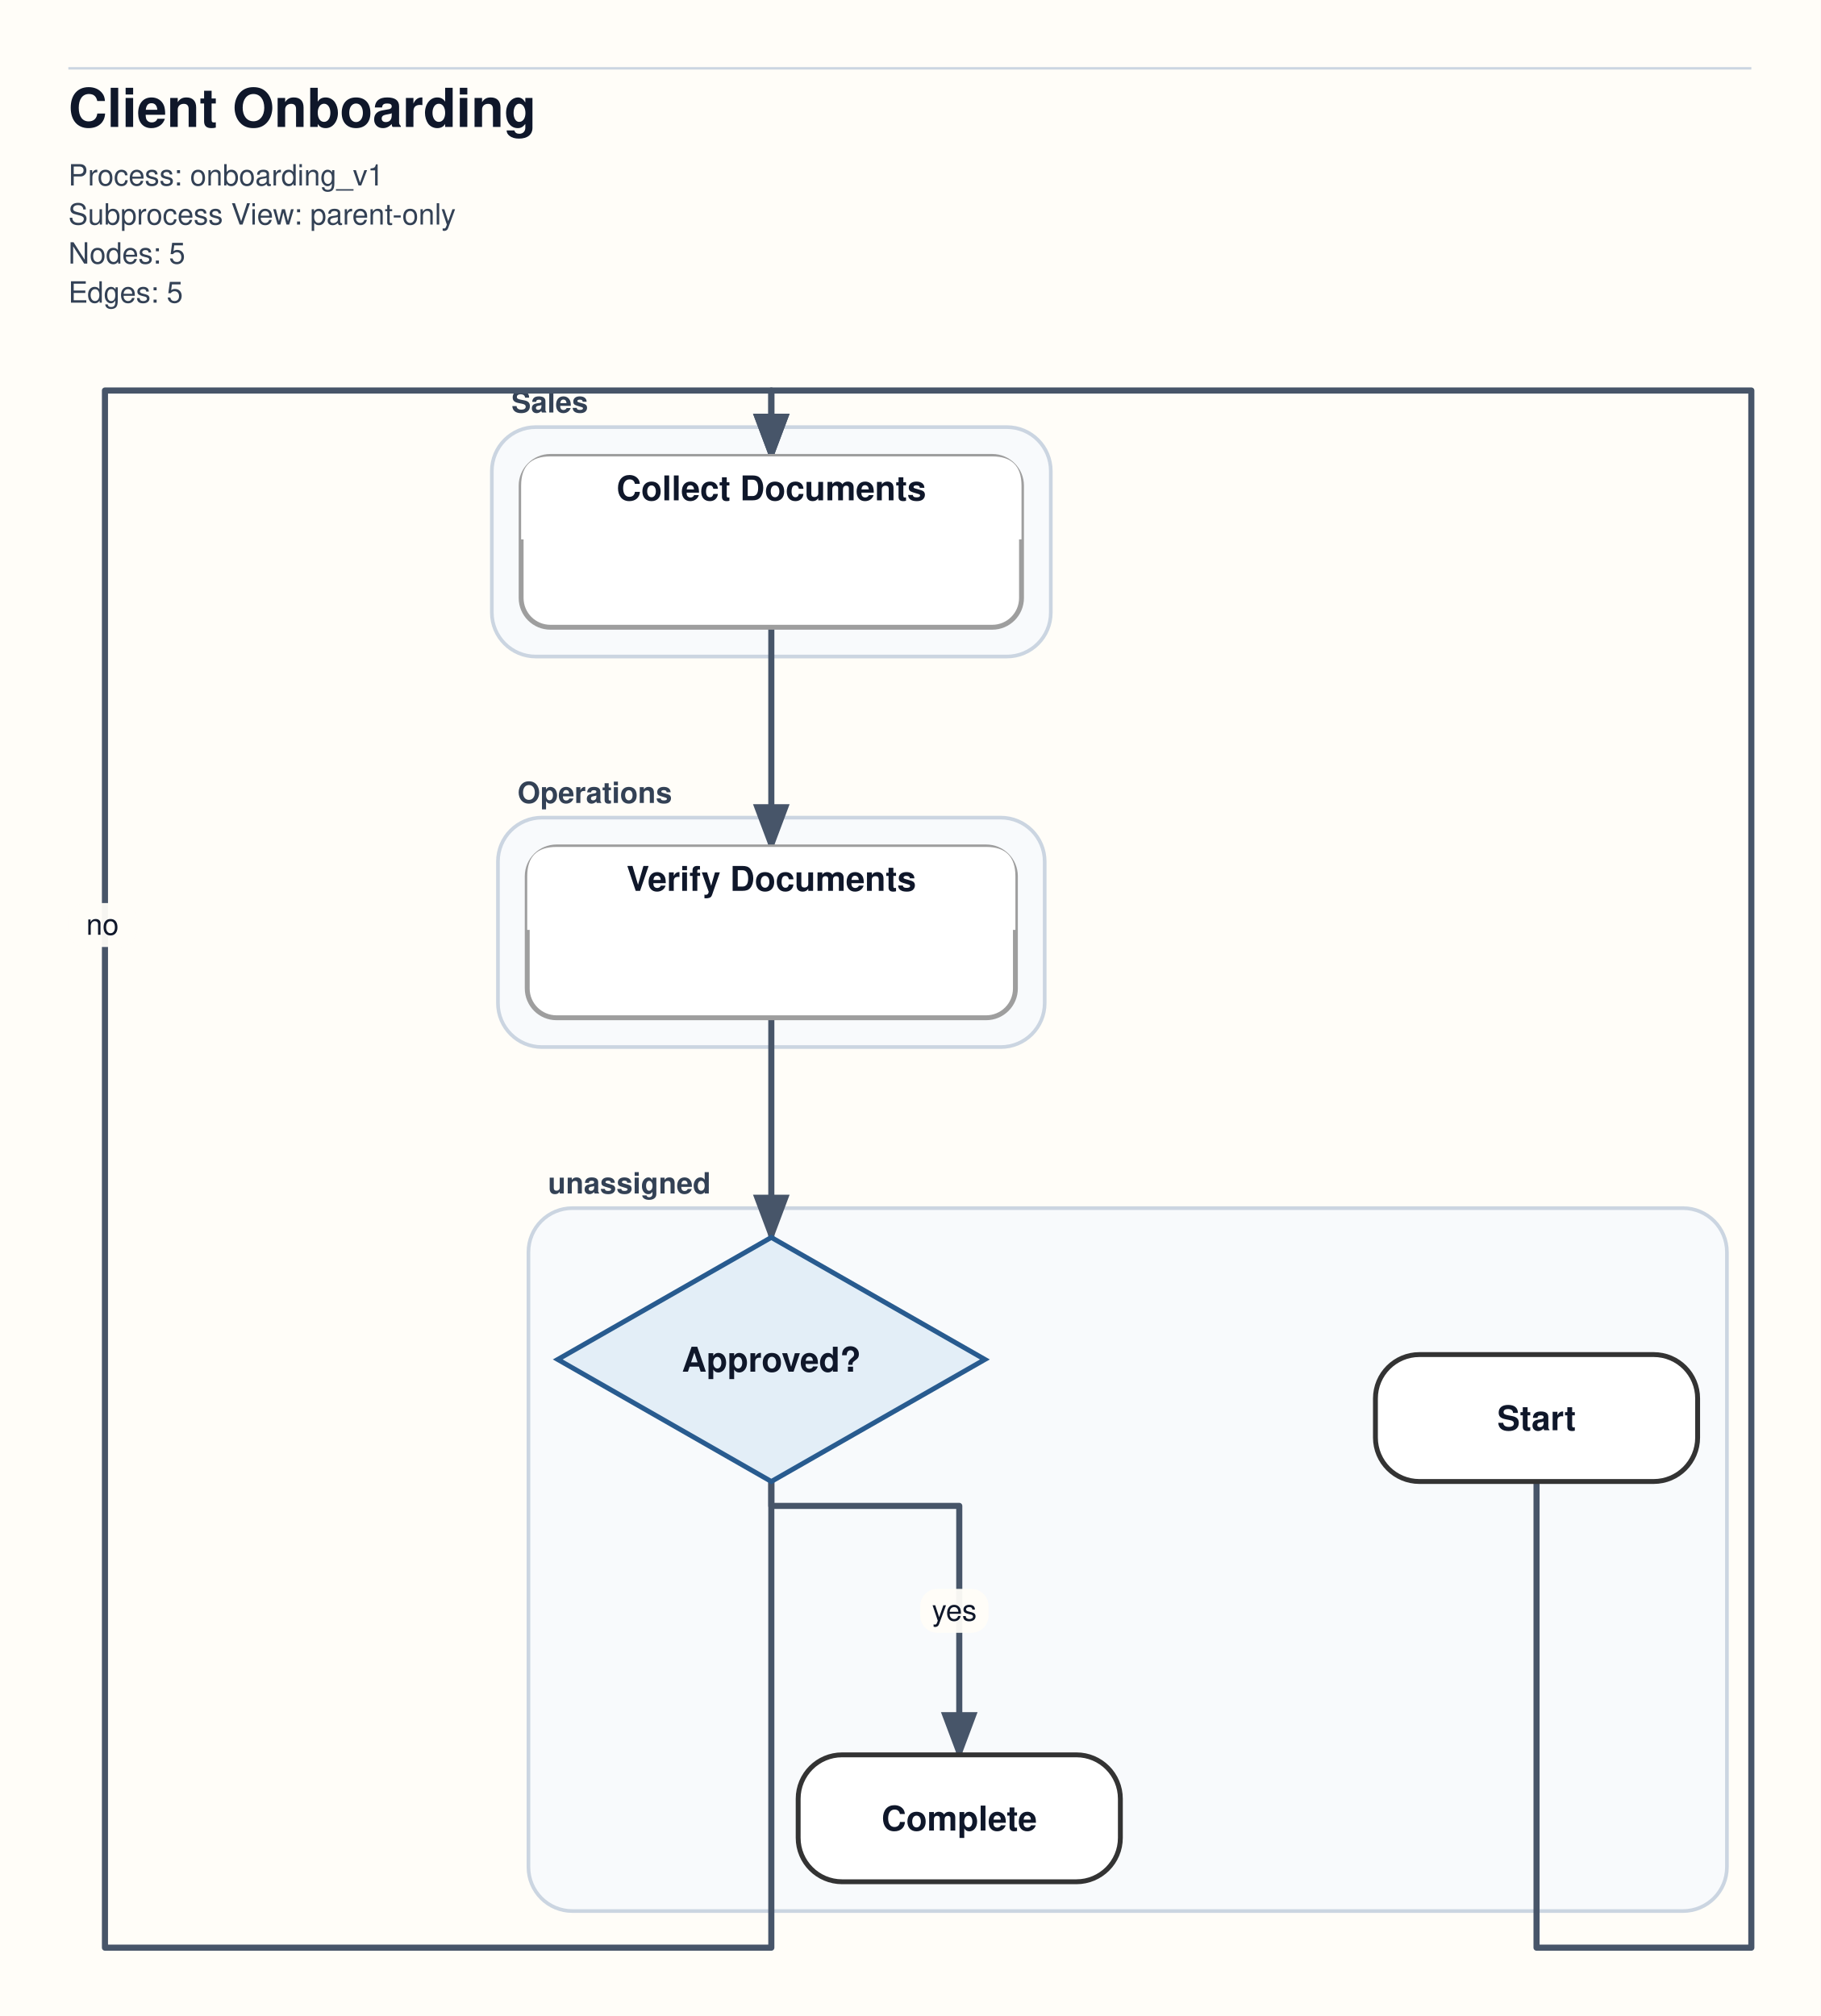
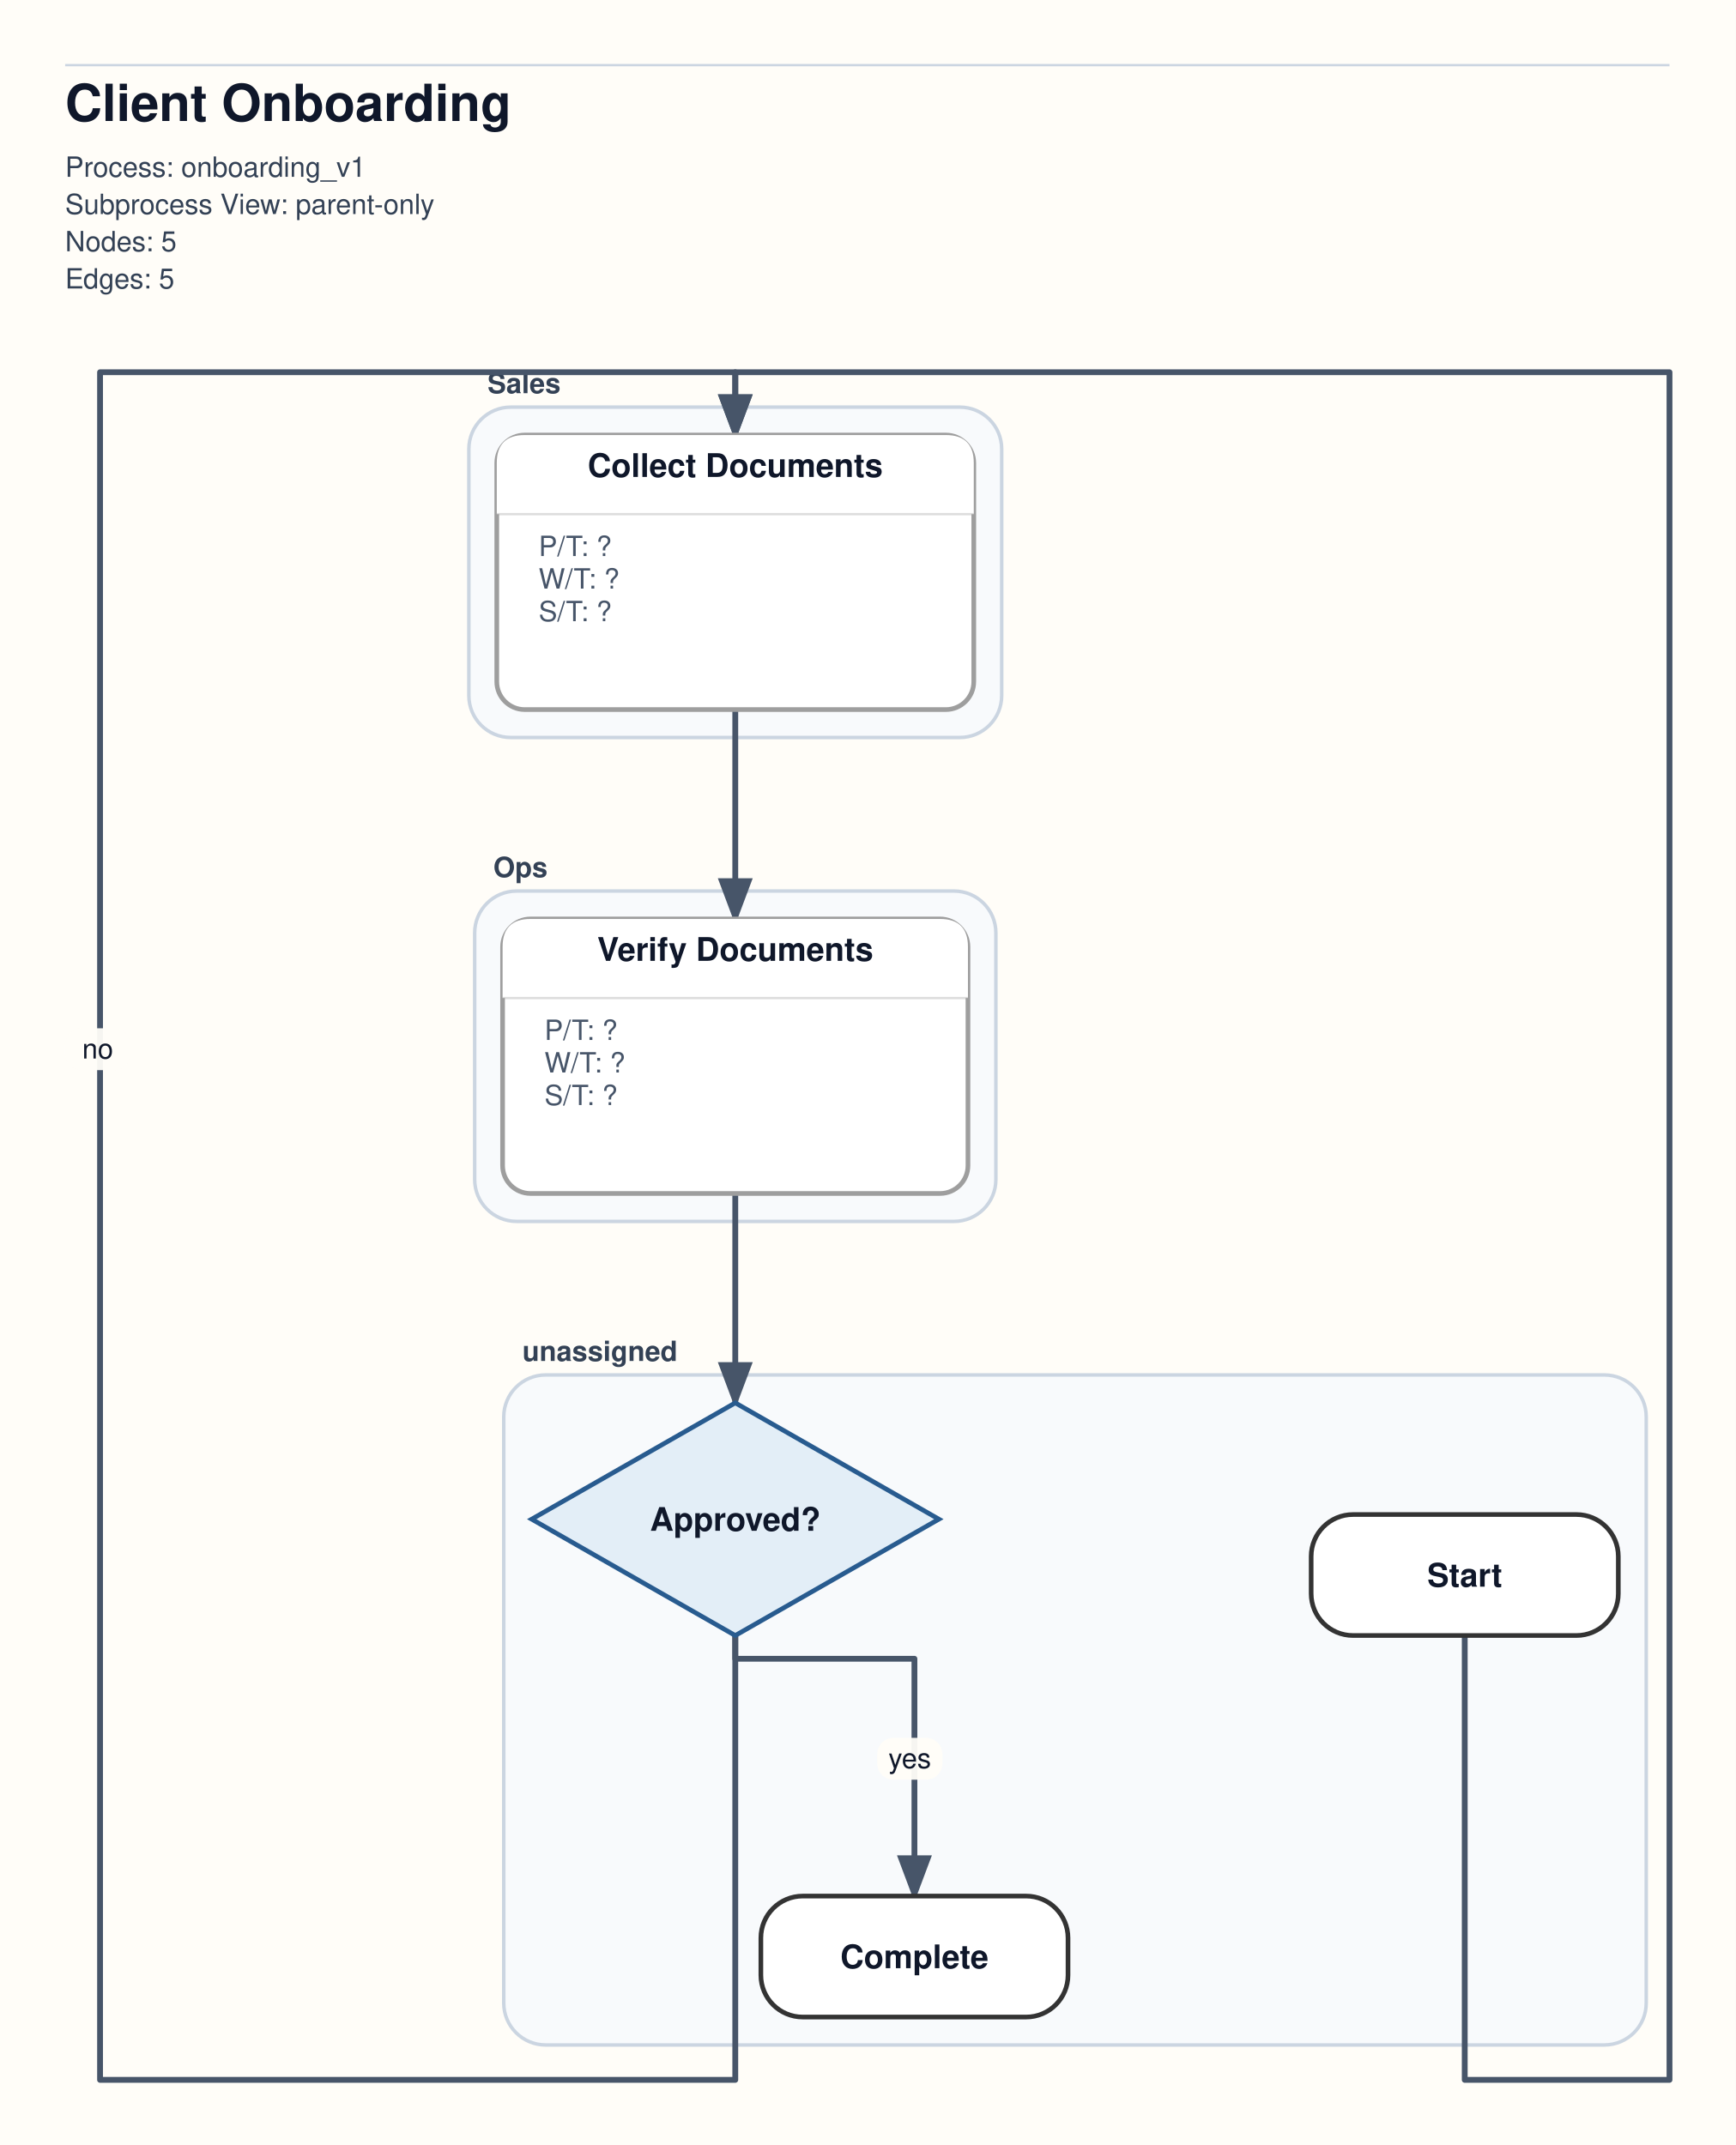
- <svg xmlns="http://www.w3.org/2000/svg" width="746" height="826" viewBox="0 0 746 826" data-flo-artifact-kind="svg" data-flo-backend="svg" data-flo-diagram="sppm" data-flo-layout-engine="elk" role="img" aria-labelledby="flo-svg-title flo-svg-description" data-sppm-publication-page-id="main-p1">
+ <svg xmlns="http://www.w3.org/2000/svg" width="746" height="922" viewBox="0 0 746 922" data-flo-artifact-kind="svg" data-flo-backend="svg" data-flo-diagram="sppm" data-flo-layout-engine="elk" role="img" aria-labelledby="flo-svg-title flo-svg-description" data-sppm-publication-page-id="main-p1">
  <defs>
    <marker id="flo-sppm-arrow" markerWidth="8" markerHeight="6" refX="7" refY="3" orient="auto" markerUnits="strokeWidth">
      <path d="M0,0 L8,3 L0,6 z" fill="#475569" />
    </marker>
    <marker id="flo-sppm-rework-arrow" markerWidth="8" markerHeight="6" refX="7" refY="3" orient="auto" markerUnits="strokeWidth">
      <path d="M0,0 L8,3 L0,6 z" fill="#b91c1c" />
    </marker>
  </defs>
  <rect width="100%" height="100%" fill="#fffdf8" />
  <g data-sppm-publication-band="header">
    <line x1="28.0" y1="28.0" x2="717.5" y2="28.0" stroke="#cbd5e1" stroke-width="1" />
    <text x="28.0" y="52.0" font-family="Helvetica" font-size="22" font-weight="700" fill="#0f172a">Client Onboarding</text>
    <text x="28.0" y="76.0" font-family="Helvetica" font-size="12" fill="#334155">Process: onboarding_v1</text>
    <text x="28.0" y="92.0" font-family="Helvetica" font-size="12" fill="#334155">Subprocess View: parent-only</text>
    <text x="28.0" y="108.0" font-family="Helvetica" font-size="12" fill="#334155">Nodes: 5</text>
    <text x="28.0" y="124.0" font-family="Helvetica" font-size="12" fill="#334155">Edges: 5</text>
  </g>
  <g transform="translate(28.0,148.0)">
    <g data-lane-id="sales">
-       <rect x="173.5" y="27.0" width="229.0" height="94.0" rx="18" fill="#f8fafc" stroke="#cbd5e1" stroke-width="1.5" />
+       <rect x="173.5" y="27.0" width="229.0" height="142.0" rx="18" fill="#f8fafc" stroke="#cbd5e1" stroke-width="1.5" />
      <text x="181.5" y="21.0" font-family="Helvetica" font-size="12" font-weight="700" fill="#334155">Sales</text>
    </g>
    <g data-lane-id="ops">
-       <rect x="176.0" y="187.0" width="224.0" height="94.0" rx="18" fill="#f8fafc" stroke="#cbd5e1" stroke-width="1.5" />
-       <text x="184.0" y="181.0" font-family="Helvetica" font-size="12" font-weight="700" fill="#334155">Operations</text>
+       <rect x="176.0" y="235.0" width="224.0" height="142.0" rx="18" fill="#f8fafc" stroke="#cbd5e1" stroke-width="1.5" />
+       <text x="184.0" y="229.0" font-family="Helvetica" font-size="12" font-weight="700" fill="#334155">Ops</text>
    </g>
    <g data-lane-id="unassigned">
-       <rect x="188.5" y="347.0" width="491.0" height="288.0" rx="18" fill="#f8fafc" stroke="#cbd5e1" stroke-width="1.5" />
-       <text x="196.5" y="341.0" font-family="Helvetica" font-size="12" font-weight="700" fill="#334155">unassigned</text>
+       <rect x="188.5" y="443.0" width="491.0" height="288.0" rx="18" fill="#f8fafc" stroke="#cbd5e1" stroke-width="1.5" />
+       <text x="196.5" y="437.0" font-family="Helvetica" font-size="12" font-weight="700" fill="#334155">unassigned</text>
    </g>
    <g data-edge-source="approved" data-edge-target="collect_docs" data-edge-kind="direct">
-       <polyline points="288.0,459.0 288.0,650.0 15.0,650.0 15.0,12.0 288.0,12.0 288.0,39.0" fill="none" stroke="#475569" stroke-width="2.5" stroke-linecap="round" stroke-linejoin="round" marker-end="url(#flo-sppm-arrow)" />
-       <rect x="0.0" y="222.0" width="28.0" height="18.0" rx="7" fill="#fffdf8" fill-opacity="0.95" />
-       <text x="14.0" y="235.0" text-anchor="middle" font-family="Helvetica" font-size="12" fill="#0f172a">no</text>
+       <polyline points="288.0,555.0 288.0,746.0 15.0,746.0 15.0,12.0 288.0,12.0 288.0,39.0" fill="none" stroke="#475569" stroke-width="2.5" stroke-linecap="round" stroke-linejoin="round" marker-end="url(#flo-sppm-arrow)" />
+       <rect x="0.0" y="294.0" width="28.0" height="18.0" rx="7" fill="#fffdf8" fill-opacity="0.95" />
+       <text x="14.0" y="307.0" text-anchor="middle" font-family="Helvetica" font-size="12" fill="#0f172a">no</text>
    </g>
    <g data-edge-source="approved" data-edge-target="finish" data-edge-kind="direct">
-       <polyline points="288.0,459.0 288.0,469.0 365.0,469.0 365.0,571.0" fill="none" stroke="#475569" stroke-width="2.5" stroke-linecap="round" stroke-linejoin="round" marker-end="url(#flo-sppm-arrow)" />
-       <rect x="349.0" y="503.0" width="28.0" height="18.0" rx="7" fill="#fffdf8" fill-opacity="0.95" />
-       <text x="363.0" y="516.0" text-anchor="middle" font-family="Helvetica" font-size="12" fill="#0f172a">yes</text>
+       <polyline points="288.0,555.0 288.0,565.0 365.0,565.0 365.0,667.0" fill="none" stroke="#475569" stroke-width="2.5" stroke-linecap="round" stroke-linejoin="round" marker-end="url(#flo-sppm-arrow)" />
+       <rect x="349.0" y="599.0" width="28.0" height="18.0" rx="7" fill="#fffdf8" fill-opacity="0.95" />
+       <text x="363.0" y="612.0" text-anchor="middle" font-family="Helvetica" font-size="12" fill="#0f172a">yes</text>
    </g>
    <g data-edge-source="collect_docs" data-edge-target="verify" data-edge-kind="direct">
-       <polyline points="288.0,109.0 288.0,199.0" fill="none" stroke="#475569" stroke-width="2.5" stroke-linecap="round" stroke-linejoin="round" marker-end="url(#flo-sppm-arrow)" />
+       <polyline points="288.0,157.0 288.0,247.0" fill="none" stroke="#475569" stroke-width="2.5" stroke-linecap="round" stroke-linejoin="round" marker-end="url(#flo-sppm-arrow)" />
    </g>
    <g data-edge-source="start" data-edge-target="collect_docs" data-edge-kind="direct">
-       <polyline points="601.5,459.0 601.5,650.0 689.5,650.0 689.5,12.0 288.0,12.0 288.0,39.0" fill="none" stroke="#475569" stroke-width="2.5" stroke-linecap="round" stroke-linejoin="round" marker-end="url(#flo-sppm-arrow)" />
+       <polyline points="601.5,555.0 601.5,746.0 689.5,746.0 689.5,12.0 288.0,12.0 288.0,39.0" fill="none" stroke="#475569" stroke-width="2.5" stroke-linecap="round" stroke-linejoin="round" marker-end="url(#flo-sppm-arrow)" />
    </g>
    <g data-edge-source="verify" data-edge-target="approved" data-edge-kind="direct">
-       <polyline points="288.0,269.0 288.0,359.0" fill="none" stroke="#475569" stroke-width="2.5" stroke-linecap="round" stroke-linejoin="round" marker-end="url(#flo-sppm-arrow)" />
+       <polyline points="288.0,365.0 288.0,455.0" fill="none" stroke="#475569" stroke-width="2.5" stroke-linecap="round" stroke-linejoin="round" marker-end="url(#flo-sppm-arrow)" />
    </g>
    <g data-node-id="start" data-node-kind="start">
-       <rect x="535.5" y="407.0" width="132.0" height="52.0" rx="18" fill="#FFFFFF" stroke="#333333" stroke-width="2" />
-       <text x="601.5" y="438.0" text-anchor="middle" font-family="Helvetica" font-size="14" font-weight="600" fill="#0f172a">Start</text>
+       <rect x="535.5" y="503.0" width="132.0" height="52.0" rx="18" fill="#FFFFFF" stroke="#333333" stroke-width="2" />
+       <text x="601.5" y="534.0" text-anchor="middle" font-family="Helvetica" font-size="14" font-weight="600" fill="#0f172a">Start</text>
    </g>
    <g data-node-id="collect_docs" data-node-kind="task">
-       <rect x="185.5" y="39.0" width="205.0" height="70.0" rx="12" fill="white" stroke="#9E9E9E" stroke-width="2" />
+       <rect x="185.5" y="39.0" width="205.0" height="118.0" rx="12" fill="white" stroke="#9E9E9E" stroke-width="2" />
      <path data-node-header="top-rounded" d="M 197.5 39.0 L 378.5 39.0 Q 390.5 39.0 390.5 51.0 L 390.5 73.0 L 185.5 73.0 L 185.5 51.0 Q 185.5 39.0 197.5 39.0 Z" fill="#FFFFFF" stroke="none" />
+       <line x1="185.5" y1="73.0" x2="390.5" y2="73.0" stroke="#9E9E9E" stroke-width="1" opacity="0.35" />
      <text x="288.0" y="57.0" text-anchor="middle" font-family="Helvetica" font-size="14" font-weight="600" fill="#0f172a">Collect Documents</text>
+       <text x="203.5" y="91.0" text-anchor="start" font-family="Helvetica" font-size="12" font-weight="400" fill="#475569">P/T: ?</text>
+       <text x="203.5" y="105.0" text-anchor="start" font-family="Helvetica" font-size="12" font-weight="400" fill="#475569">W/T: ?</text>
+       <text x="203.5" y="119.0" text-anchor="start" font-family="Helvetica" font-size="12" font-weight="400" fill="#475569">S/T: ?</text>
    </g>
    <g data-node-id="verify" data-node-kind="task">
-       <rect x="188.0" y="199.0" width="200.0" height="70.0" rx="12" fill="white" stroke="#9E9E9E" stroke-width="2" />
-       <path data-node-header="top-rounded" d="M 200.0 199.0 L 376.0 199.0 Q 388.0 199.0 388.0 211.0 L 388.0 233.0 L 188.0 233.0 L 188.0 211.0 Q 188.0 199.0 200.0 199.0 Z" fill="#FFFFFF" stroke="none" />
-       <text x="288.0" y="217.0" text-anchor="middle" font-family="Helvetica" font-size="14" font-weight="600" fill="#0f172a">Verify Documents</text>
+       <rect x="188.0" y="247.0" width="200.0" height="118.0" rx="12" fill="white" stroke="#9E9E9E" stroke-width="2" />
+       <path data-node-header="top-rounded" d="M 200.0 247.0 L 376.0 247.0 Q 388.0 247.0 388.0 259.0 L 388.0 281.0 L 188.0 281.0 L 188.0 259.0 Q 188.0 247.0 200.0 247.0 Z" fill="#FFFFFF" stroke="none" />
+       <line x1="188.0" y1="281.0" x2="388.0" y2="281.0" stroke="#9E9E9E" stroke-width="1" opacity="0.35" />
+       <text x="288.0" y="265.0" text-anchor="middle" font-family="Helvetica" font-size="14" font-weight="600" fill="#0f172a">Verify Documents</text>
+       <text x="206.0" y="299.0" text-anchor="start" font-family="Helvetica" font-size="12" font-weight="400" fill="#475569">P/T: ?</text>
+       <text x="206.0" y="313.0" text-anchor="start" font-family="Helvetica" font-size="12" font-weight="400" fill="#475569">W/T: ?</text>
+       <text x="206.0" y="327.0" text-anchor="start" font-family="Helvetica" font-size="12" font-weight="400" fill="#475569">S/T: ?</text>
    </g>
    <g data-node-id="approved" data-node-kind="decision">
-       <polygon points="288.0,359.0 375.5,409.0 288.0,459.0 200.5,409.0" fill="#E3EEF7" stroke="#285B8F" stroke-width="2" />
-       <text x="288.0" y="414.0" text-anchor="middle" font-family="Helvetica" font-size="14" font-weight="600" fill="#0f172a">Approved?</text>
+       <polygon points="288.0,455.0 375.5,505.0 288.0,555.0 200.5,505.0" fill="#E3EEF7" stroke="#285B8F" stroke-width="2" />
+       <text x="288.0" y="510.0" text-anchor="middle" font-family="Helvetica" font-size="14" font-weight="600" fill="#0f172a">Approved?</text>
    </g>
    <g data-node-id="finish" data-node-kind="end">
-       <rect x="299.0" y="571.0" width="132.0" height="52.0" rx="18" fill="#FFFFFF" stroke="#333333" stroke-width="2" />
-       <text x="365.0" y="602.0" text-anchor="middle" font-family="Helvetica" font-size="14" font-weight="600" fill="#0f172a">Complete</text>
+       <rect x="299.0" y="667.0" width="132.0" height="52.0" rx="18" fill="#FFFFFF" stroke="#333333" stroke-width="2" />
+       <text x="365.0" y="698.0" text-anchor="middle" font-family="Helvetica" font-size="14" font-weight="600" fill="#0f172a">Complete</text>
    </g>
  </g>
</svg>
